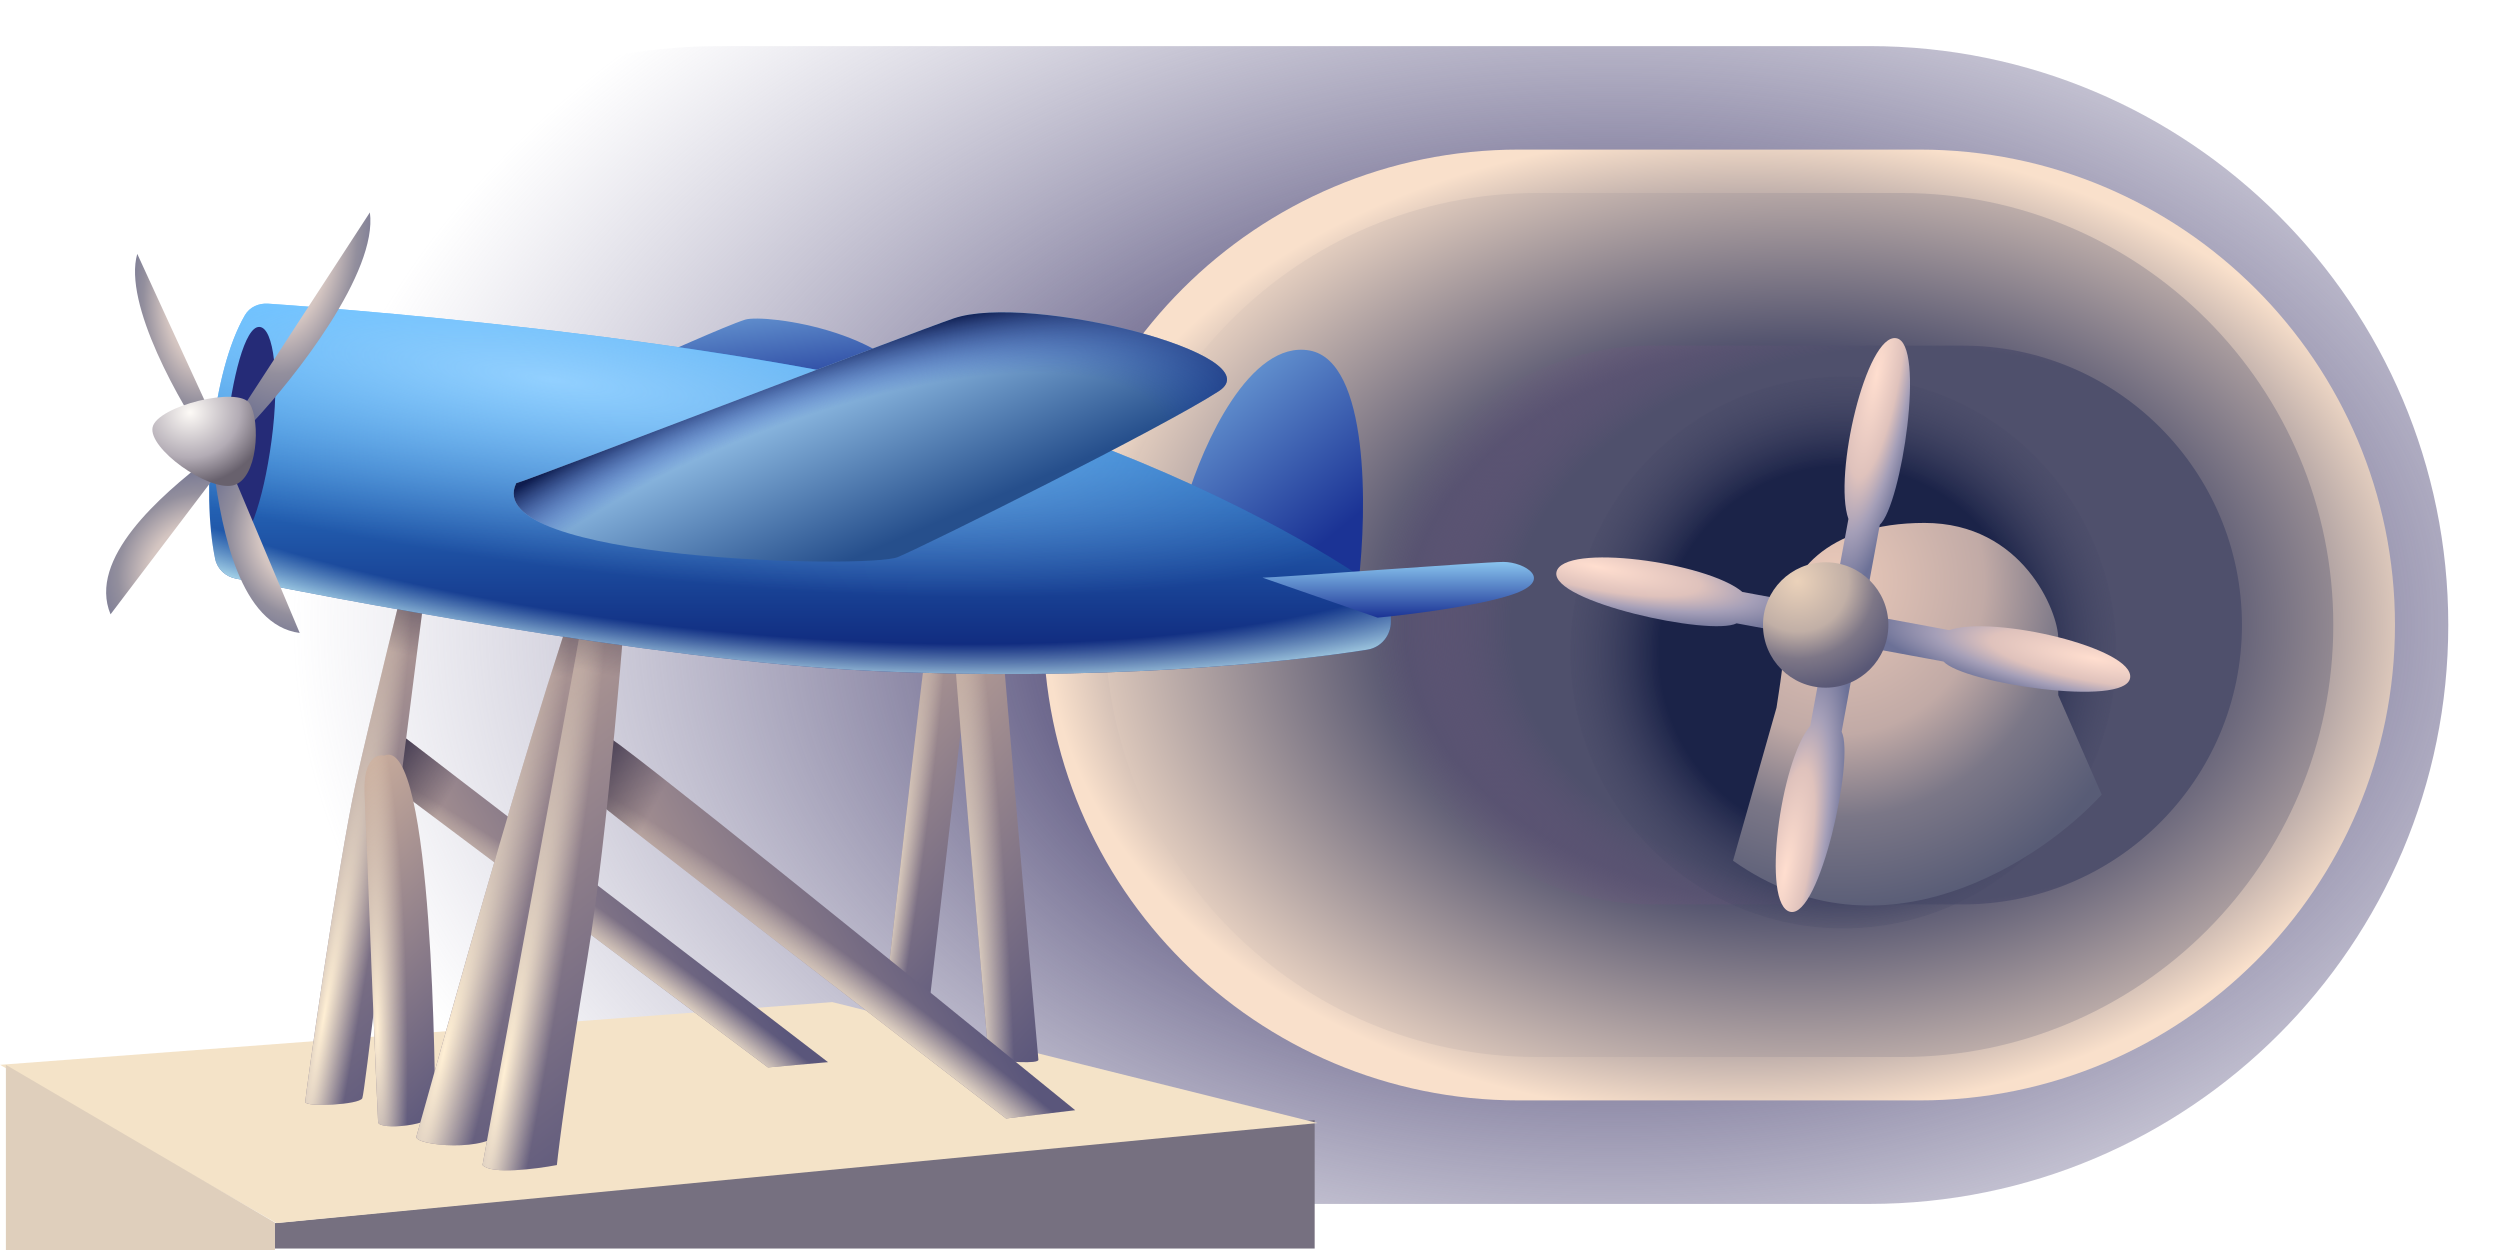
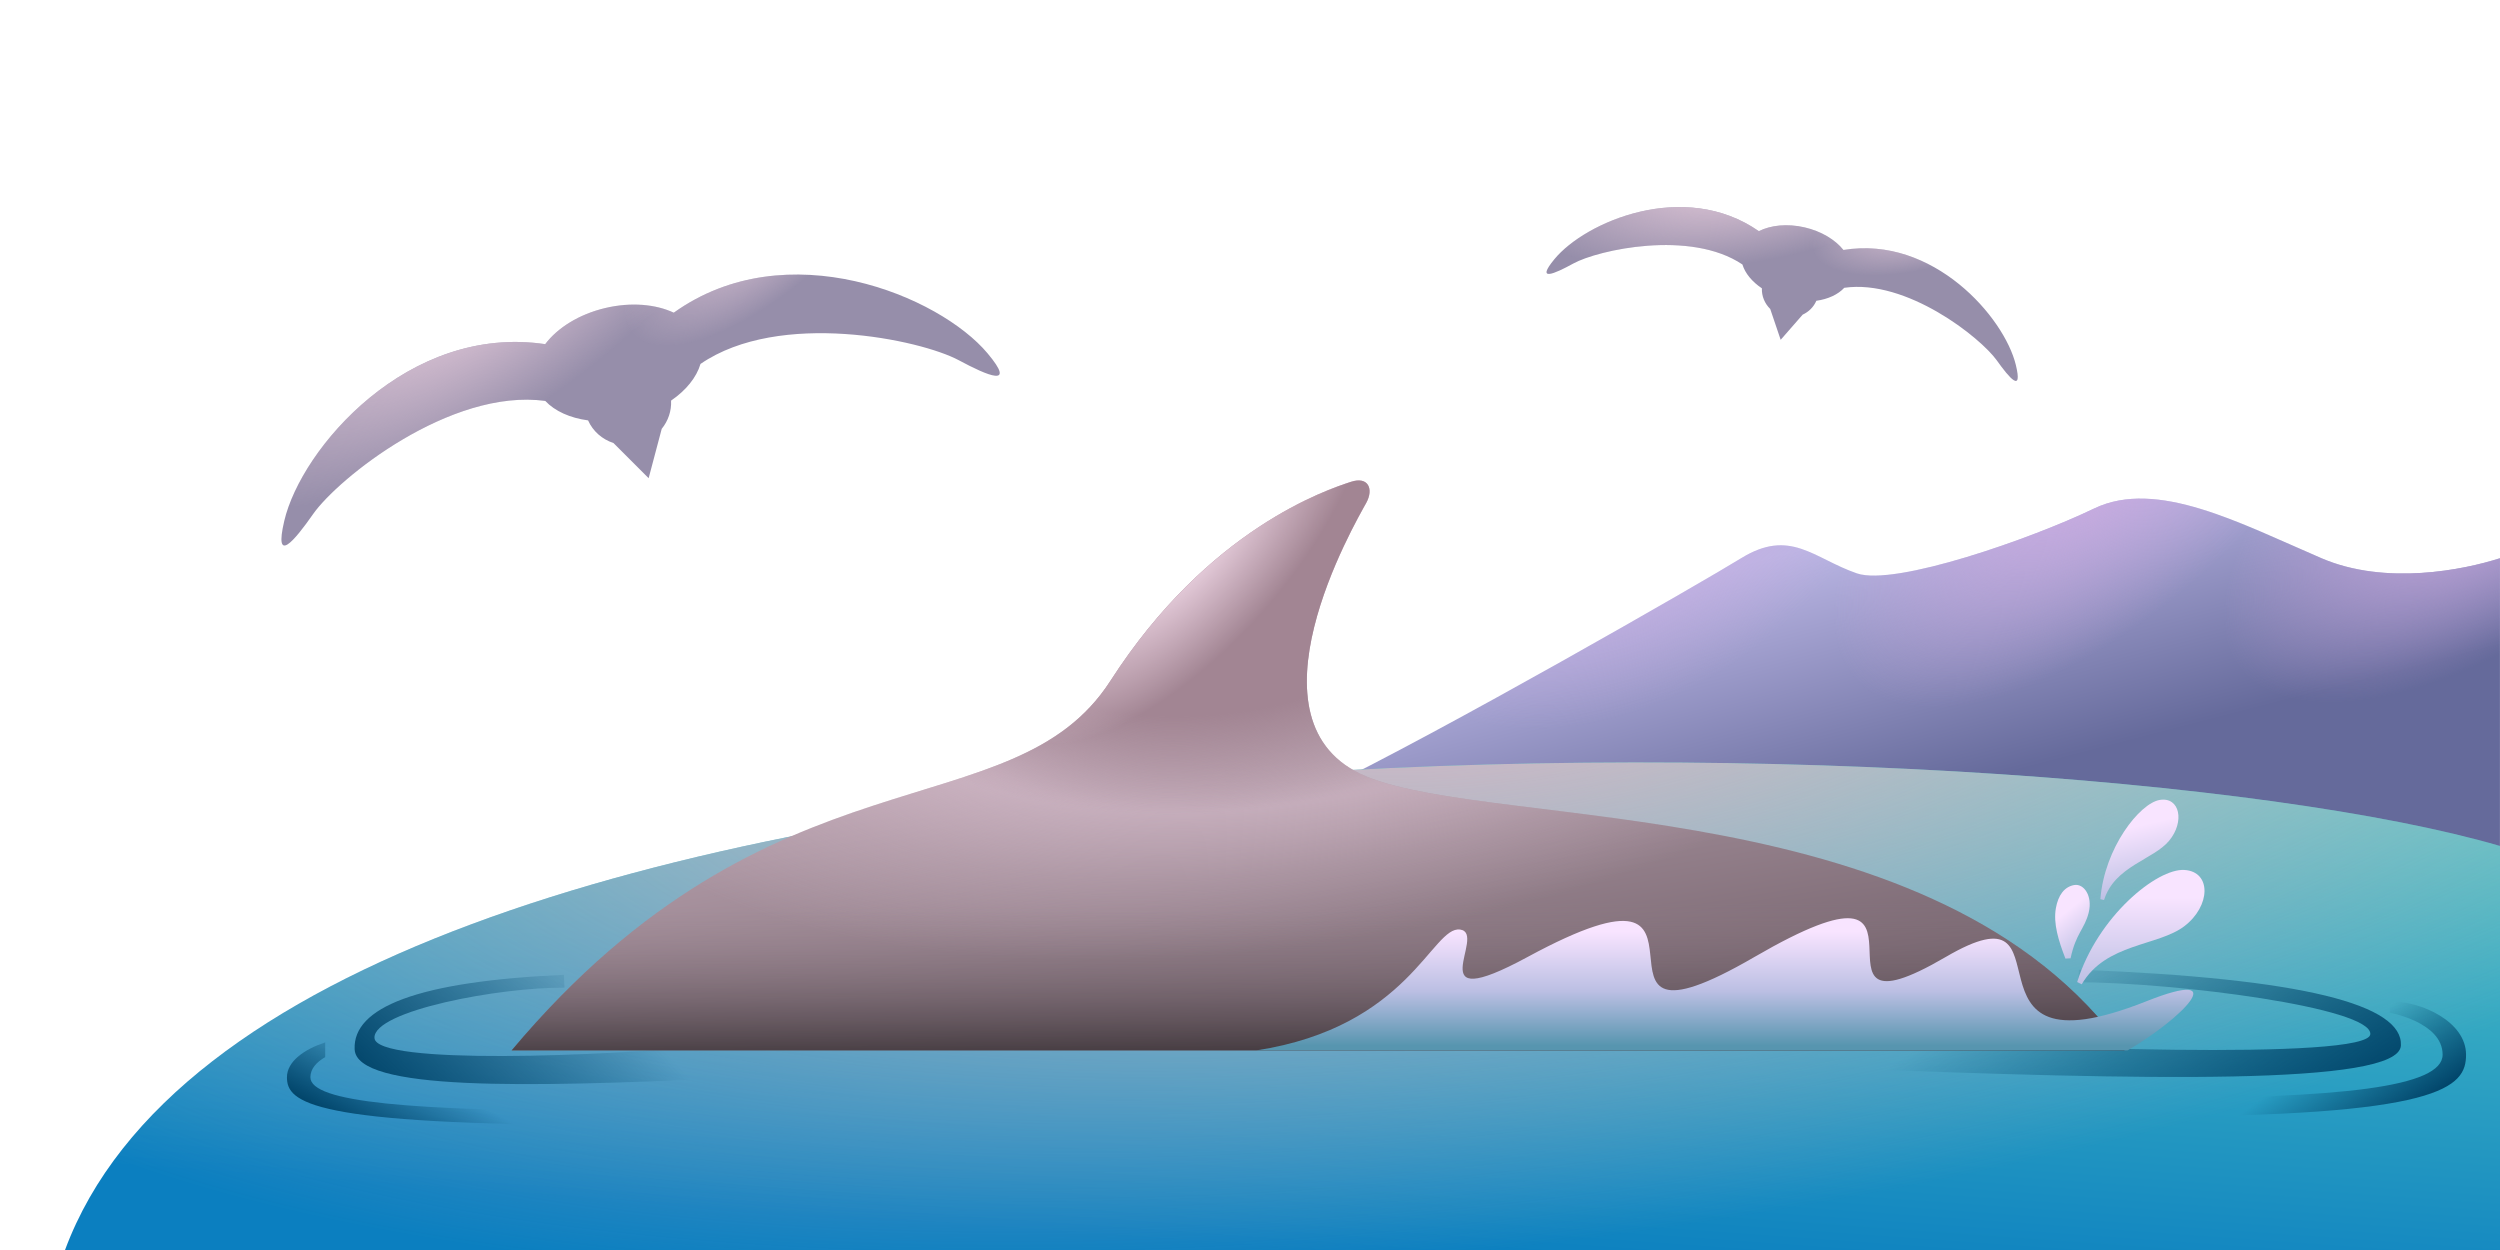
<svg xmlns="http://www.w3.org/2000/svg" viewBox="0 0 240 120" fill="none">
-   <path d="M13.562 60.001C13.562 29.308 38.444 4.426 69.137 4.426H179.46C210.153 4.426 235.035 29.308 235.035 60.001C235.035 90.695 210.153 115.577 179.46 115.577H69.137C38.444 115.577 13.562 90.695 13.562 60.001Z" fill="url(#paint0_radial_10820_39709)" />
-   <path d="M100.159 60C100.159 34.794 120.593 14.36 145.799 14.36H184.277C209.484 14.36 229.917 34.794 229.917 60C229.917 85.206 209.484 105.64 184.277 105.64H145.799C120.593 105.64 100.159 85.206 100.159 60Z" fill="url(#paint1_radial_10820_39709)" />
-   <path d="M106.084 60C106.084 37.095 124.652 18.527 147.557 18.527H182.523C205.428 18.527 223.996 37.095 223.996 60C223.996 82.905 205.428 101.473 182.523 101.473H147.557C124.652 101.473 106.084 82.905 106.084 60Z" fill="url(#paint2_radial_10820_39709)" />
-   <path d="M131.84 60.002C131.84 45.188 143.849 33.18 158.662 33.18H188.405C203.219 33.18 215.227 45.188 215.227 60.002C215.227 74.815 203.219 86.824 188.405 86.824H158.662C143.849 86.824 131.84 74.815 131.84 60.002Z" fill="url(#paint3_radial_10820_39709)" />
-   <path d="M203.159 62.639C203.159 77.269 191.427 89.129 176.956 89.129C162.484 89.129 150.753 77.269 150.753 62.639C150.753 48.01 162.484 36.15 176.956 36.15C191.427 36.15 203.159 48.01 203.159 62.639Z" fill="url(#paint4_radial_10820_39709)" />
-   <path d="M170.544 67.94L166.37 82.628C180.689 92.774 195.934 82.628 201.767 76.287L197.593 66.736V61.278C197.593 58.789 194.222 50.201 184.751 50.201C175.28 50.201 171.347 55.258 171.347 59.753C171.347 63.349 170.811 66.067 170.544 67.94Z" fill="url(#paint5_radial_10820_39709)" />
-   <path d="M177.448 49.821L176.166 56.767L179.18 57.323L180.461 50.377C182.543 48.476 184.898 32.913 182.036 32.466C179.174 32.02 175.97 45.63 177.448 49.821Z" fill="url(#paint6_radial_10820_39709)" />
-   <path d="M173.783 69.688L175.065 62.742L178.078 63.298L176.796 70.244C178.062 72.763 174.707 88.141 171.875 87.537C169.042 86.933 170.906 73.075 173.783 69.688Z" fill="url(#paint7_radial_10820_39709)" />
-   <path d="M187.137 60.495L180.19 59.213L179.634 62.227L186.58 63.508C188.482 65.59 204.045 67.945 204.491 65.083C204.938 62.221 191.327 59.017 187.137 60.495Z" fill="url(#paint8_radial_10820_39709)" />
-   <path d="M167.27 56.828L174.216 58.109L173.66 61.123L166.714 59.841C164.195 61.107 148.816 57.752 149.42 54.919C150.025 52.087 163.883 53.951 167.27 56.828Z" fill="url(#paint9_radial_10820_39709)" />
-   <path d="M181.283 59.997C181.283 63.321 178.588 66.016 175.264 66.016C171.94 66.016 169.246 63.321 169.246 59.997C169.246 56.673 171.94 53.978 175.264 53.978C178.588 53.978 181.283 56.673 181.283 59.997Z" fill="url(#paint10_radial_10820_39709)" />
-   <path d="M26.399 117.42V119.857H126.208V107.528L26.399 117.42Z" fill="#767080" />
-   <path d="M126.49 107.814L26.54 117.42L0 102.223L79.903 96.202L126.49 107.814Z" fill="#F4E3C8" />
-   <path d="M0.565 120.001H26.4V117.371L0.565 102.224V120.001Z" fill="#DFCFBC" />
-   <path d="M89.013 61.377C89.302 59.853 90.311 51.35 92.691 51.511V66.19L89.013 98.116L84.975 95.87C86.225 84.88 88.782 62.596 89.013 61.377Z" fill="url(#paint11_linear_10820_39709)" />
-   <path d="M89.013 61.377C89.302 59.853 90.311 51.35 92.691 51.511V66.19L89.013 98.116L84.975 95.87C86.225 84.88 88.782 62.596 89.013 61.377Z" fill="url(#paint12_radial_10820_39709)" />
-   <path d="M89.013 61.377C89.302 59.853 90.311 51.35 92.691 51.511V66.19L89.013 98.116L84.975 95.87C86.225 84.88 88.782 62.596 89.013 61.377Z" fill="url(#paint13_linear_10820_39709)" />
-   <path d="M91.826 65.307C91.681 63.061 90.528 52.954 92.907 51.27C94.855 51.27 95.576 53.195 95.648 54.799C95.72 56.403 99.614 101.164 99.686 101.725C99.744 102.174 96.537 101.912 94.927 101.725C93.941 90.335 91.941 67.104 91.826 65.307Z" fill="url(#paint14_linear_10820_39709)" />
-   <path d="M91.826 65.307C91.681 63.061 90.528 52.954 92.907 51.27C94.855 51.27 95.576 53.195 95.648 54.799C95.72 56.403 99.614 101.164 99.686 101.725C99.744 102.174 96.537 101.912 94.927 101.725C93.941 90.335 91.941 67.104 91.826 65.307Z" fill="url(#paint15_radial_10820_39709)" />
-   <path d="M91.826 65.307C91.681 63.061 90.528 52.954 92.907 51.27C94.855 51.27 95.576 53.195 95.648 54.799C95.72 56.403 99.614 101.164 99.686 101.725C99.744 102.174 96.537 101.912 94.927 101.725C93.941 90.335 91.941 67.104 91.826 65.307Z" fill="url(#paint16_linear_10820_39709)" />
-   <path d="M73.723 102.472L37.737 75.501C35.718 73.54 36.368 69.516 38.315 70.381L79.492 101.968L73.723 102.472Z" fill="url(#paint17_linear_10820_39709)" />
-   <path d="M73.723 102.472L37.737 75.501C35.718 73.54 36.368 69.516 38.315 70.381L79.492 101.968L73.723 102.472Z" fill="url(#paint18_radial_10820_39709)" />
-   <path d="M73.723 102.472L37.737 75.501C35.718 73.54 36.368 69.516 38.315 70.381L79.492 101.968L73.723 102.472Z" fill="url(#paint19_linear_10820_39709)" />
-   <path d="M57.931 77.446C57.124 76.696 55.96 73.576 55.48 72.109C55.888 71.484 56.951 70.278 57.931 70.451C58.912 70.624 88.532 94.609 103.22 106.581L96.585 107.374C84.037 97.71 58.739 78.196 57.931 77.446Z" fill="url(#paint20_linear_10820_39709)" />
-   <path d="M57.931 77.446C57.124 76.696 55.96 73.576 55.48 72.109C55.888 71.484 56.951 70.278 57.931 70.451C58.912 70.624 88.532 94.609 103.22 106.581L96.585 107.374C84.037 97.71 58.739 78.196 57.931 77.446Z" fill="url(#paint21_radial_10820_39709)" />
-   <path d="M57.931 77.446C57.124 76.696 55.96 73.576 55.48 72.109C55.888 71.484 56.951 70.278 57.931 70.451C58.912 70.624 88.532 94.609 103.22 106.581L96.585 107.374C84.037 97.71 58.739 78.196 57.931 77.446Z" fill="url(#paint22_linear_10820_39709)" />
-   <path d="M34.133 75.284C35.46 69.226 38.821 55.693 40.335 49.683L41.633 50.044L38.316 76.222C37.234 85.741 35.013 104.909 34.782 105.428C34.494 106.077 29.301 106.294 29.301 105.789C29.301 105.284 32.474 82.856 34.133 75.284Z" fill="url(#paint23_linear_10820_39709)" />
-   <path d="M34.133 75.284C35.46 69.226 38.821 55.693 40.335 49.683L41.633 50.044L38.316 76.222C37.234 85.741 35.013 104.909 34.782 105.428C34.494 106.077 29.301 106.294 29.301 105.789C29.301 105.284 32.474 82.856 34.133 75.284Z" fill="url(#paint24_radial_10820_39709)" />
-   <path d="M34.133 75.284C35.46 69.226 38.821 55.693 40.335 49.683L41.633 50.044L38.316 76.222C37.234 85.741 35.013 104.909 34.782 105.428C34.494 106.077 29.301 106.294 29.301 105.789C29.301 105.284 32.474 82.856 34.133 75.284Z" fill="url(#paint25_linear_10820_39709)" />
-   <path d="M34.999 76.077C34.883 72.846 36.201 72.375 36.874 72.543C41.634 70.38 41.777 105.355 41.777 106.726C41.777 108.096 36.369 108.528 36.297 107.735C36.224 106.942 35.143 80.115 34.999 76.077Z" fill="url(#paint26_linear_10820_39709)" />
-   <path d="M34.999 76.077C34.883 72.846 36.201 72.375 36.874 72.543C41.634 70.38 41.777 105.355 41.777 106.726C41.777 108.096 36.369 108.528 36.297 107.735C36.224 106.942 35.143 80.115 34.999 76.077Z" fill="url(#paint27_radial_10820_39709)" />
-   <path d="M39.974 109.106C40.262 108.241 55.046 54.226 57.93 51.27C55.022 69.635 48.988 106.798 48.123 108.529C47.041 110.693 39.685 109.971 39.974 109.106Z" fill="url(#paint28_linear_10820_39709)" />
-   <path d="M39.974 109.106C40.262 108.241 55.046 54.226 57.93 51.27C55.022 69.635 48.988 106.798 48.123 108.529C47.041 110.693 39.685 109.971 39.974 109.106Z" fill="url(#paint29_radial_10820_39709)" />
-   <path d="M39.974 109.106C40.262 108.241 55.046 54.226 57.93 51.27C55.022 69.635 48.988 106.798 48.123 108.529C47.041 110.693 39.685 109.971 39.974 109.106Z" fill="url(#paint30_linear_10820_39709)" />
-   <path d="M57.643 50.116L46.321 111.846C47.186 112.77 51.441 112.231 53.46 111.846C53.653 109.971 54.513 103.337 56.417 91.798C58.321 80.26 59.999 59.491 60.6 50.548L57.643 50.116Z" fill="url(#paint31_linear_10820_39709)" />
-   <path d="M57.643 50.116L46.321 111.846C47.186 112.77 51.441 112.231 53.46 111.846C53.653 109.971 54.513 103.337 56.417 91.798C58.321 80.26 59.999 59.491 60.6 50.548L57.643 50.116Z" fill="url(#paint32_radial_10820_39709)" />
-   <path d="M57.643 50.116L46.321 111.846C47.186 112.77 51.441 112.231 53.46 111.846C53.653 109.971 54.513 103.337 56.417 91.798C58.321 80.26 59.999 59.491 60.6 50.548L57.643 50.116Z" fill="url(#paint33_linear_10820_39709)" />
-   <path d="M125.714 33.647C119.978 32.62 115.476 42.708 113.942 47.88L130.423 55.906C131.243 48.914 131.45 34.674 125.714 33.647Z" fill="url(#paint34_linear_10820_39709)" />
-   <path d="M71.538 30.685C69.677 31.267 63.048 34.29 62.351 34.523L88.867 39.059C87.006 31.848 73.399 30.104 71.538 30.685Z" fill="url(#paint35_linear_10820_39709)" />
-   <path d="M101.079 41.153C78.163 33.101 34.218 29.739 25.753 29.153C24.846 29.09 23.969 29.47 23.513 30.257C20.361 35.692 19.288 47.149 20.657 53.661C20.863 54.641 21.658 55.349 22.64 55.548C30.116 57.062 62.544 63.43 83.75 64.413C105.508 65.421 123.214 63.66 131.27 62.367C132.586 62.156 133.526 61.008 133.526 59.676V58.776C133.526 57.928 133.148 57.126 132.463 56.627C127.93 53.326 116.87 46.701 101.079 41.153Z" fill="url(#paint36_linear_10820_39709)" />
-   <path d="M101.079 41.153C78.163 33.101 34.218 29.739 25.753 29.153C24.846 29.09 23.969 29.47 23.513 30.257C20.361 35.692 19.288 47.149 20.657 53.661C20.863 54.641 21.658 55.349 22.64 55.548C30.116 57.062 62.544 63.43 83.75 64.413C105.508 65.421 123.214 63.66 131.27 62.367C132.586 62.156 133.526 61.008 133.526 59.676V58.776C133.526 57.928 133.148 57.126 132.463 56.627C127.93 53.326 116.87 46.701 101.079 41.153Z" fill="url(#paint37_radial_10820_39709)" />
-   <path d="M101.079 41.153C78.163 33.101 34.218 29.739 25.753 29.153C24.846 29.09 23.969 29.47 23.513 30.257C20.361 35.692 19.288 47.149 20.657 53.661C20.863 54.641 21.658 55.349 22.64 55.548C30.116 57.062 62.544 63.43 83.75 64.413C105.508 65.421 123.214 63.66 131.27 62.367C132.586 62.156 133.526 61.008 133.526 59.676V58.776C133.526 57.928 133.148 57.126 132.463 56.627C127.93 53.326 116.87 46.701 101.079 41.153Z" fill="url(#paint38_radial_10820_39709)" />
-   <path d="M22.458 52.202C20.016 51.504 22.108 31.268 24.901 31.384C26.294 31.442 26.879 36.269 26.065 42.316C25.25 48.364 23.682 52.552 22.458 52.202Z" fill="#252B77" />
-   <path d="M91.542 30.569C87.471 31.964 50.605 46.153 49.558 46.386C45.953 53.829 83.401 54.643 86.192 53.48C88.983 52.317 111.662 41.036 117.012 37.547C122.361 34.058 98.778 28.088 91.542 30.569Z" fill="url(#paint39_linear_10820_39709)" />
-   <path d="M91.542 30.569C87.471 31.964 50.605 46.153 49.558 46.386C45.953 53.829 83.401 54.643 86.192 53.48C88.983 52.317 111.662 41.036 117.012 37.547C122.361 34.058 98.778 28.088 91.542 30.569Z" fill="url(#paint40_radial_10820_39709)" />
-   <path d="M144.34 53.944C142.363 53.944 122.476 55.456 121.197 55.456L132.245 59.294C135.153 59.023 141.805 58.201 145.155 57.084C149.341 55.689 146.318 53.944 144.34 53.944Z" fill="url(#paint41_linear_10820_39709)" />
-   <path d="M35.509 20.391L23.024 39.56L24.282 40.538C28.341 36.209 36.27 26.119 35.509 20.391Z" fill="url(#paint42_radial_10820_39709)" />
-   <path d="M13.177 24.371L21.416 42.306L20.22 42.983C17.301 38.776 11.805 29.163 13.177 24.371Z" fill="url(#paint43_radial_10820_39709)" />
-   <path d="M28.774 60.765L21.799 44.194L20.528 45.156C21.302 50.952 23.045 60.017 28.774 60.765Z" fill="url(#paint44_radial_10820_39709)" />
-   <path d="M10.612 58.976L21.475 44.65L20.008 44.03C15.375 47.599 8.395 53.641 10.612 58.976Z" fill="url(#paint45_radial_10820_39709)" />
-   <path d="M14.651 41.01C15.095 38.975 22.917 37.041 23.973 38.743C25.028 40.445 24.768 46.038 22.362 46.599C19.956 47.161 14.206 43.045 14.651 41.01Z" fill="url(#paint46_radial_10820_39709)" />
+   <path d="M167.151 53.589C163.386 55.912 138.506 70.21 126.537 75.99V88.149H239.995V53.589C236.544 54.696 229.04 56.245 222.866 53.589C215.149 50.27 207.055 45.915 201.032 48.819C195.009 51.723 181.891 56.305 178.256 55.041C174.081 53.589 171.857 50.685 167.151 53.589Z" fill="url(#paint0_linear_8_6319)" />
+   <path d="M167.151 53.589C163.386 55.912 138.506 70.21 126.537 75.99V88.149H239.995V53.589C236.544 54.696 229.04 56.245 222.866 53.589C215.149 50.27 207.055 45.915 201.032 48.819C195.009 51.723 181.891 56.305 178.256 55.041C174.081 53.589 171.857 50.685 167.151 53.589Z" fill="url(#paint1_radial_8_6319)" />
+   <path d="M167.151 53.589C163.386 55.912 138.506 70.21 126.537 75.99V88.149H239.995V53.589C236.544 54.696 229.04 56.245 222.866 53.589C215.149 50.27 207.055 45.915 201.032 48.819C195.009 51.723 181.891 56.305 178.256 55.041C174.081 53.589 171.857 50.685 167.151 53.589Z" fill="url(#paint2_radial_8_6319)" />
+   <path d="M167.151 53.589C163.386 55.912 138.506 70.21 126.537 75.99V88.149H239.995V53.589C236.544 54.696 229.04 56.245 222.866 53.589C215.149 50.27 207.055 45.915 201.032 48.819C195.009 51.723 181.891 56.305 178.256 55.041C174.081 53.589 171.857 50.685 167.151 53.589Z" fill="url(#paint3_radial_8_6319)" />
+   <path d="M240 81.211C196.099 68.406 26.846 64.476 6.242 120H240V81.211Z" fill="url(#paint4_linear_8_6319)" />
+   <path d="M240 81.211C196.099 68.406 26.846 64.476 6.242 120H240V81.211Z" fill="url(#paint5_radial_8_6319)" />
+   <path d="M106.604 65.361C97.183 79.981 74.219 70.94 49.113 100.838H203.964C186.088 75.811 143.697 79.727 131.164 74.538C118.86 69.445 130.122 50.159 131.164 48.264C131.88 46.962 131.376 45.701 129.686 46.257L129.682 46.258C127.447 46.993 116.02 50.75 106.604 65.361Z" fill="url(#paint6_linear_8_6319)" />
+   <path d="M106.604 65.361C97.183 79.981 74.219 70.94 49.113 100.838H203.964C186.088 75.811 143.697 79.727 131.164 74.538C118.86 69.445 130.122 50.159 131.164 48.264C131.88 46.962 131.376 45.701 129.686 46.257L129.682 46.258C127.447 46.993 116.02 50.75 106.604 65.361Z" fill="url(#paint7_radial_8_6319)" />
+   <path d="M106.604 65.361C97.183 79.981 74.219 70.94 49.113 100.838H203.964C186.088 75.811 143.697 79.727 131.164 74.538C118.86 69.445 130.122 50.159 131.164 48.264C131.88 46.962 131.376 45.701 129.686 46.257L129.682 46.258C127.447 46.993 116.02 50.75 106.604 65.361Z" fill="url(#paint8_radial_8_6319)" />
+   <path d="M106.604 65.361C97.183 79.981 74.219 70.94 49.113 100.838H203.964C186.088 75.811 143.697 79.727 131.164 74.538C118.86 69.445 130.122 50.159 131.164 48.264C131.88 46.962 131.376 45.701 129.686 46.257L129.682 46.258C127.447 46.993 116.02 50.75 106.604 65.361Z" fill="url(#paint9_radial_8_6319)" />
+   <path d="M106.604 65.361C97.183 79.981 74.219 70.94 49.113 100.838H203.964C186.088 75.811 143.697 79.727 131.164 74.538C118.86 69.445 130.122 50.159 131.164 48.264C131.88 46.962 131.376 45.701 129.686 46.257L129.682 46.258C127.447 46.993 116.02 50.75 106.604 65.361Z" fill="url(#paint10_linear_8_6319)" />
+   <path d="M34.046 100.737C33.867 96.727 40.001 94.213 54.137 93.582L54.192 94.82C48.011 94.756 35.832 97.025 35.949 99.644C36.066 102.263 57.854 101.415 68.757 100.34L68.9 103.547C50.597 104.364 34.225 104.746 34.046 100.737Z" fill="url(#paint11_linear_8_6319)" />
+   <path d="M230.487 100.372C230.69 96.466 221.245 93.921 199.573 93.09L199.511 94.294C208.981 94.328 227.684 96.726 227.552 99.277C227.419 101.829 194.017 100.667 177.29 99.451L177.128 102.576C205.191 103.653 230.285 104.277 230.487 100.372Z" fill="url(#paint12_linear_8_6319)" />
+   <path d="M234.491 101.245C234.491 104.363 224.867 105.439 205.246 105.439V107.193C234.49 107.193 236.74 104.387 236.74 101.245C236.74 98.103 232.509 96.118 229.413 96.118V97.221C229.413 97.221 234.491 98.127 234.491 101.245Z" fill="url(#paint13_linear_8_6319)" />
+   <path d="M29.797 103.417C29.797 105.82 39.42 106.649 59.041 106.649V108.001C29.797 108.001 27.547 105.838 27.547 103.417C27.547 101.897 29.213 100.729 31.22 100.069V101.481C30.415 101.948 29.797 102.578 29.797 103.417Z" fill="url(#paint14_linear_8_6319)" />
+   <path d="M168.427 91.87C149.028 103.129 168.427 80.078 146.648 91.87C135.951 97.661 142.872 89.61 140.174 89.237C137.475 88.864 135.303 98.589 120.6 100.838H204.249C209.371 97.847 214.55 92.748 206.007 96.14C186.79 103.769 199.632 84.367 186.79 91.87C171.439 100.838 188.711 80.098 168.427 91.87Z" fill="url(#paint15_linear_8_6319)" />
+   <path d="M207.341 76.793C205.412 77.108 202.025 81.4 201.636 86.317L201.989 86.402C203.016 83.135 206.713 82.543 208.233 80.715C209.754 78.888 209.271 76.477 207.341 76.793Z" fill="url(#paint16_linear_8_6319)" />
+   <path d="M209.7 83.516C207.083 83.355 201.378 87.962 199.408 94.276L199.845 94.493C202.158 90.525 207.17 90.849 209.702 88.911C212.234 86.973 212.318 83.677 209.7 83.516Z" fill="url(#paint17_linear_8_6319)" />
+   <path d="M198.282 92.025L198.775 91.997C199.285 89.591 200.118 89.198 200.514 87.615C200.91 86.032 200.065 84.797 199.119 84.964C198.173 85.131 197.583 85.955 197.365 87.178C197.102 88.65 197.614 90.301 198.282 92.025Z" fill="url(#paint18_linear_8_6319)" />
+   <path d="M67.248 34.938C66.865 36.234 65.856 37.479 64.423 38.458C64.475 39.451 64.14 40.411 63.525 41.169L62.269 45.907L58.893 42.531C57.818 42.18 56.918 41.404 56.456 40.358C54.735 40.13 53.272 39.474 52.346 38.49C43.214 37.255 32.44 45.946 30.059 49.35C28.238 51.953 26.291 54.276 27.288 50.011C28.914 43.054 39.173 31.09 52.341 33.038C53.513 31.483 55.575 30.174 58.095 29.573C60.561 28.985 62.942 29.201 64.681 30.017C75.563 22.25 90.204 28.429 94.804 33.918C97.618 37.275 94.833 36.079 92.034 34.578C88.374 32.615 74.841 29.719 67.248 34.938Z" fill="#968EAA" />
+   <path d="M67.248 34.938C66.865 36.234 65.856 37.479 64.423 38.458C64.475 39.451 64.14 40.411 63.525 41.169L62.269 45.907L58.893 42.531C57.818 42.18 56.918 41.404 56.456 40.358C54.735 40.13 53.272 39.474 52.346 38.49C43.214 37.255 32.44 45.946 30.059 49.35C28.238 51.953 26.291 54.276 27.288 50.011C28.914 43.054 39.173 31.09 52.341 33.038C53.513 31.483 55.575 30.174 58.095 29.573C60.561 28.985 62.942 29.201 64.681 30.017C75.563 22.25 90.204 28.429 94.804 33.918C97.618 37.275 94.833 36.079 92.034 34.578C88.374 32.615 74.841 29.719 67.248 34.938Z" fill="url(#paint19_radial_8_6319)" />
+   <path d="M67.248 34.938C66.865 36.234 65.856 37.479 64.423 38.458C64.475 39.451 64.14 40.411 63.525 41.169L62.269 45.907L58.893 42.531C57.818 42.18 56.918 41.404 56.456 40.358C54.735 40.13 53.272 39.474 52.346 38.49C43.214 37.255 32.44 45.946 30.059 49.35C28.238 51.953 26.291 54.276 27.288 50.011C28.914 43.054 39.173 31.09 52.341 33.038C53.513 31.483 55.575 30.174 58.095 29.573C60.561 28.985 62.942 29.201 64.681 30.017C75.563 22.25 90.204 28.429 94.804 33.918C97.618 37.275 94.833 36.079 92.034 34.578C88.374 32.615 74.841 29.719 67.248 34.938Z" fill="url(#paint20_radial_8_6319)" />
+   <path d="M177.049 27.629C176.448 28.278 175.495 28.716 174.369 28.875C174.112 29.473 173.637 29.939 173.056 30.206L170.944 32.622L169.942 29.661C169.413 29.143 169.11 28.427 169.142 27.679C168.198 27.046 167.53 26.236 167.272 25.39C162.27 22.016 153.425 23.991 151.04 25.298C149.216 26.297 147.4 27.096 149.223 24.881C152.195 21.27 161.687 17.225 168.851 22.189C169.99 21.616 171.58 21.446 173.233 21.825C174.851 22.195 176.186 23.012 176.97 23.996C185.61 22.595 192.41 30.469 193.518 35.025C194.196 37.812 192.908 36.302 191.701 34.609C190.122 32.395 183.02 26.769 177.049 27.629Z" fill="#968EAA" />
+   <path d="M177.049 27.629C176.448 28.278 175.495 28.716 174.369 28.875C174.112 29.473 173.637 29.939 173.056 30.206L170.944 32.622L169.942 29.661C169.413 29.143 169.11 28.427 169.142 27.679C168.198 27.046 167.53 26.236 167.272 25.39C162.27 22.016 153.425 23.991 151.04 25.298C149.216 26.297 147.4 27.096 149.223 24.881C152.195 21.27 161.687 17.225 168.851 22.189C169.99 21.616 171.58 21.446 173.233 21.825C174.851 22.195 176.186 23.012 176.97 23.996C185.61 22.595 192.41 30.469 193.518 35.025C194.196 37.812 192.908 36.302 191.701 34.609C190.122 32.395 183.02 26.769 177.049 27.629Z" fill="url(#paint21_radial_8_6319)" />
+   <path d="M177.049 27.629C176.448 28.278 175.495 28.716 174.369 28.875C174.112 29.473 173.637 29.939 173.056 30.206L170.944 32.622L169.942 29.661C169.413 29.143 169.11 28.427 169.142 27.679C168.198 27.046 167.53 26.236 167.272 25.39C162.27 22.016 153.425 23.991 151.04 25.298C149.216 26.297 147.4 27.096 149.223 24.881C152.195 21.27 161.687 17.225 168.851 22.189C169.99 21.616 171.58 21.446 173.233 21.825C174.851 22.195 176.186 23.012 176.97 23.996C185.61 22.595 192.41 30.469 193.518 35.025C194.196 37.812 192.908 36.302 191.701 34.609C190.122 32.395 183.02 26.769 177.049 27.629Z" fill="url(#paint22_radial_8_6319)" />
  <defs>
-     <radialGradient id="paint0_radial_10820_39709" cx="0" cy="0" r="1" gradientUnits="userSpaceOnUse" gradientTransform="translate(154.904 60.0014) rotate(-180) scale(149.712 98.478)">
-       <stop offset="0.307" stop-color="#534D78" />
-       <stop offset="0.847" stop-color="#928EAE" stop-opacity="0" />
+     <linearGradient id="paint0_linear_8_6319" x1="177.749" y1="51.441" x2="184.238" y2="76.429" gradientUnits="userSpaceOnUse">
+       <stop stop-color="#BBB6E4" />
+       <stop offset="1" stop-color="#656A9B" />
+     </linearGradient>
+     <radialGradient id="paint1_radial_8_6319" cx="0" cy="0" r="1" gradientUnits="userSpaceOnUse" gradientTransform="translate(202.257 42.8372) rotate(136.882) scale(32.9526 15.2834)">
+       <stop stop-color="#CCAAE0" />
+       <stop offset="1" stop-color="#CCAAE0" stop-opacity="0" />
    </radialGradient>
-     <radialGradient id="paint1_radial_10820_39709" cx="0" cy="0" r="1" gradientUnits="userSpaceOnUse" gradientTransform="translate(167.502 59.9998) scale(72.2291 51.0711)">
-       <stop offset="0.576" stop-color="#4F506C" />
-       <stop offset="0.926" stop-color="#F9E0CB" />
+     <radialGradient id="paint2_radial_8_6319" cx="0" cy="0" r="1" gradientUnits="userSpaceOnUse" gradientTransform="translate(239.994 45.4872) rotate(143.568) scale(31.1774 14.7786)">
+       <stop stop-color="#CCAAE0" />
+       <stop offset="1" stop-color="#CCAAE0" stop-opacity="0" />
    </radialGradient>
-     <radialGradient id="paint2_radial_10820_39709" cx="0" cy="0" r="1" gradientUnits="userSpaceOnUse" gradientTransform="translate(172.485 60.0002) scale(73.0038 51.6189)">
-       <stop offset="0.514" stop-color="#4F506C" />
-       <stop offset="1" stop-color="#F9E0CB" />
+     <radialGradient id="paint3_radial_8_6319" cx="0" cy="0" r="1" gradientUnits="userSpaceOnUse" gradientTransform="translate(156.13 43.2044) rotate(138.568) scale(31.4294 22.5979)">
+       <stop stop-color="#CCAAE0" />
+       <stop offset="1" stop-color="#CCAAE0" stop-opacity="0" />
    </radialGradient>
-     <radialGradient id="paint3_radial_10820_39709" cx="0" cy="0" r="1" gradientUnits="userSpaceOnUse" gradientTransform="translate(183.669 60.0017) rotate(90) scale(35.9254 51.9042)">
-       <stop offset="0.743" stop-color="#4F506C" />
-       <stop offset="1" stop-color="#7A5D84" stop-opacity="0" />
+     <linearGradient id="paint4_linear_8_6319" x1="130.743" y1="31.909" x2="124.461" y2="120.095" gradientUnits="userSpaceOnUse">
+       <stop stop-color="#84F9C7" />
+       <stop offset="1" stop-color="#0B7FC0" />
+     </linearGradient>
+     <radialGradient id="paint5_radial_8_6319" cx="0" cy="0" r="1" gradientUnits="userSpaceOnUse" gradientTransform="translate(143.321 63.8647) rotate(172.726) scale(165.858 55.7226)">
+       <stop stop-color="#DEB7C6" />
+       <stop offset="1" stop-color="#DEB7C6" stop-opacity="0" />
    </radialGradient>
-     <radialGradient id="paint4_radial_10820_39709" cx="0" cy="0" r="1" gradientUnits="userSpaceOnUse" gradientTransform="translate(176.956 62.6393) rotate(90) scale(28.8097 28.4981)">
-       <stop offset="0.62" stop-color="#1B2348" />
-       <stop offset="1" stop-color="#4F506C" stop-opacity="0" />
+     <linearGradient id="paint6_linear_8_6319" x1="133.025" y1="26.546" x2="146.557" y2="109.564" gradientUnits="userSpaceOnUse">
+       <stop stop-color="#FFE2F2" />
+       <stop offset="1" stop-color="#64545D" />
+     </linearGradient>
+     <radialGradient id="paint7_radial_8_6319" cx="0" cy="0" r="1" gradientUnits="userSpaceOnUse" gradientTransform="translate(124.615 63.2217) rotate(81.5453) scale(29.8436 74.5886)">
+       <stop stop-color="#E3C9D9" stop-opacity="0" />
+       <stop offset="0.462" stop-color="#E3C9D9" stop-opacity="0.5" />
+       <stop offset="0.674" stop-color="#E3C9D9" stop-opacity="0.236" />
+       <stop offset="0.92" stop-color="#E3C9D9" stop-opacity="0" />
    </radialGradient>
-     <radialGradient id="paint5_radial_10820_39709" cx="0" cy="0" r="1" gradientUnits="userSpaceOnUse" gradientTransform="translate(176.082 55.6592) rotate(75.6743) scale(32.2767 31.1042)">
-       <stop stop-color="#EBCABA" />
-       <stop offset="0.462" stop-color="#C1AAA6" />
-       <stop offset="0.708" stop-color="#7B7787" />
-       <stop offset="1" stop-color="#585C76" />
+     <radialGradient id="paint8_radial_8_6319" cx="0" cy="0" r="1" gradientUnits="userSpaceOnUse" gradientTransform="translate(113.897 47.6478) rotate(87.2737) scale(30.5154 44.6328)">
+       <stop offset="0.691" stop-color="#A28593" />
+       <stop offset="1" stop-color="#A18593" stop-opacity="0" />
    </radialGradient>
-     <radialGradient id="paint6_radial_10820_39709" cx="0" cy="0" r="1" gradientTransform="matrix(-2.67019 21.1195 -5.42688 4.31729 180.177 35.8949)" gradientUnits="userSpaceOnUse">
-       <stop stop-color="#FFDECF" />
-       <stop offset="0.462" stop-color="#DFC2BC" />
-       <stop offset="0.708" stop-color="#A59FB8" />
-       <stop offset="1" stop-color="#6C7197" />
+     <radialGradient id="paint9_radial_8_6319" cx="0" cy="0" r="1" gradientUnits="userSpaceOnUse" gradientTransform="translate(113.455 52.2611) rotate(131.941) scale(24.1941 10.1523)">
+       <stop stop-color="#FFE7F6" />
+       <stop offset="1" stop-color="#FFE7F6" stop-opacity="0" />
    </radialGradient>
-     <radialGradient id="paint7_radial_10820_39709" cx="0" cy="0" r="1" gradientTransform="matrix(5.04339 -20.6815 -3.52858 -5.96985 171.362 83.6708)" gradientUnits="userSpaceOnUse">
-       <stop stop-color="#FFDECF" />
-       <stop offset="0.462" stop-color="#DFC2BC" />
-       <stop offset="0.708" stop-color="#A59FB8" />
-       <stop offset="1" stop-color="#6C7197" />
+     <linearGradient id="paint10_linear_8_6319" x1="114" y1="107" x2="114" y2="86.75" gradientUnits="userSpaceOnUse">
+       <stop />
+       <stop offset="1" stop-color="#9D8994" stop-opacity="0" />
+     </linearGradient>
+     <linearGradient id="paint11_linear_8_6319" x1="35.911" y1="105.019" x2="52.908" y2="89.202" gradientUnits="userSpaceOnUse">
+       <stop stop-color="#014469" />
+       <stop offset="1" stop-color="#014469" stop-opacity="0" />
+     </linearGradient>
+     <linearGradient id="paint12_linear_8_6319" x1="227.706" y1="104.517" x2="212.049" y2="81.561" gradientUnits="userSpaceOnUse">
+       <stop stop-color="#014469" />
+       <stop offset="1" stop-color="#014469" stop-opacity="0" />
+     </linearGradient>
+     <linearGradient id="paint13_linear_8_6319" x1="228.564" y1="108.999" x2="222.943" y2="101.236" gradientUnits="userSpaceOnUse">
+       <stop stop-color="#014469" />
+       <stop offset="1" stop-color="#014469" stop-opacity="0" />
+     </linearGradient>
+     <linearGradient id="paint14_linear_8_6319" x1="35.723" y1="109.392" x2="39.604" y2="102.438" gradientUnits="userSpaceOnUse">
+       <stop stop-color="#014469" />
+       <stop offset="1" stop-color="#014469" stop-opacity="0" />
+     </linearGradient>
+     <linearGradient id="paint15_linear_8_6319" x1="166.891" y1="89.435" x2="166.891" y2="100.838" gradientUnits="userSpaceOnUse">
+       <stop stop-color="#F8E4FF" />
+       <stop offset="0.502" stop-color="#BBBFE3" />
+       <stop offset="0.961" stop-color="#5795AF" />
+     </linearGradient>
+     <linearGradient id="paint16_linear_8_6319" x1="204.264" y1="79.508" x2="205.684" y2="85.746" gradientUnits="userSpaceOnUse">
+       <stop stop-color="#F8E4FF" />
+       <stop offset="1" stop-color="#BBBFE3" />
+     </linearGradient>
+     <linearGradient id="paint17_linear_8_6319" x1="204.869" y1="86.152" x2="204.872" y2="94.734" gradientUnits="userSpaceOnUse">
+       <stop stop-color="#F8E4FF" />
+       <stop offset="1" stop-color="#BBBFE3" />
+     </linearGradient>
+     <linearGradient id="paint18_linear_8_6319" x1="197.701" y1="88.05" x2="200.436" y2="91.485" gradientUnits="userSpaceOnUse">
+       <stop stop-color="#F8E4FF" />
+       <stop offset="1" stop-color="#BBBFE3" />
+     </linearGradient>
+     <radialGradient id="paint19_radial_8_6319" cx="0" cy="0" r="1" gradientUnits="userSpaceOnUse" gradientTransform="translate(46.7219 25.266) rotate(143.264) scale(34.5864 14.0063)">
+       <stop offset="0.157" stop-color="#E3C9D9" />
+       <stop offset="1" stop-color="#E3C9D9" stop-opacity="0" />
    </radialGradient>
-     <radialGradient id="paint8_radial_10820_39709" cx="0" cy="0" r="1" gradientTransform="matrix(-21.1195 -2.67019 -4.31729 -5.42688 201.063 63.224)" gradientUnits="userSpaceOnUse">
-       <stop stop-color="#FFDECF" />
-       <stop offset="0.462" stop-color="#DFC2BC" />
-       <stop offset="0.708" stop-color="#A59FB8" />
-       <stop offset="1" stop-color="#6C7197" />
+     <radialGradient id="paint20_radial_8_6319" cx="0" cy="0" r="1" gradientUnits="userSpaceOnUse" gradientTransform="translate(74.0298 19.9807) rotate(137.476) scale(17.9491 7.26881)">
+       <stop stop-color="#E3C9D9" />
+       <stop offset="1" stop-color="#E3C9D9" stop-opacity="0" />
    </radialGradient>
-     <radialGradient id="paint9_radial_10820_39709" cx="0" cy="0" r="1" gradientTransform="matrix(20.6815 5.04339 5.96985 -3.52858 153.287 54.4066)" gradientUnits="userSpaceOnUse">
-       <stop stop-color="#FFDECF" />
-       <stop offset="0.462" stop-color="#DFC2BC" />
-       <stop offset="0.708" stop-color="#A59FB8" />
-       <stop offset="1" stop-color="#6C7197" />
+     <radialGradient id="paint21_radial_8_6319" cx="0" cy="0" r="1" gradientUnits="userSpaceOnUse" gradientTransform="translate(167.808 15.9969) rotate(169.569) scale(22.6442 9.17016)">
+       <stop offset="0.157" stop-color="#E3C9D9" />
+       <stop offset="1" stop-color="#E3C9D9" stop-opacity="0" />
    </radialGradient>
-     <radialGradient id="paint10_radial_10820_39709" cx="0" cy="0" r="1" gradientTransform="matrix(2.7159 10.2486 -10.2486 2.52217 172.548 55.7672)" gradientUnits="userSpaceOnUse">
-       <stop stop-color="#EBD2BA" />
-       <stop offset="0.462" stop-color="#C1AFA6" />
-       <stop offset="0.708" stop-color="#7E7787" />
-       <stop offset="1" stop-color="#595876" />
-     </radialGradient>
-     <linearGradient id="paint11_linear_10820_39709" x1="80.146" y1="54.548" x2="108.684" y2="81.506" gradientUnits="userSpaceOnUse">
-       <stop stop-color="#CEB09D" />
-       <stop offset="1" stop-color="#5A567B" />
-     </linearGradient>
-     <radialGradient id="paint12_radial_10820_39709" cx="0" cy="0" r="1" gradientUnits="userSpaceOnUse" gradientTransform="translate(84.4698 91.2219) rotate(-81.3339) scale(39.2461 2.85781)">
-       <stop stop-color="#FFEFD4" />
-       <stop offset="1" stop-color="#FFEFD4" stop-opacity="0" />
-     </radialGradient>
-     <linearGradient id="paint13_linear_10820_39709" x1="92.114" y1="57.039" x2="89.081" y2="61.88" gradientUnits="userSpaceOnUse">
-       <stop stop-color="#1C1836" />
-       <stop offset="1" stop-color="#1C1836" stop-opacity="0" />
-     </linearGradient>
-     <linearGradient id="paint14_linear_10820_39709" x1="86.247" y1="54.577" x2="117.263" y2="83.43" gradientUnits="userSpaceOnUse">
-       <stop stop-color="#CEB09D" />
-       <stop offset="1" stop-color="#5A567B" />
-     </linearGradient>
-     <radialGradient id="paint15_radial_10820_39709" cx="0" cy="0" r="1" gradientUnits="userSpaceOnUse" gradientTransform="translate(93.4121 100.092) rotate(-92.3752) scale(48.0702 3.89066)">
-       <stop stop-color="#FFEFD4" />
-       <stop offset="1" stop-color="#FFEFD4" stop-opacity="0" />
-     </radialGradient>
-     <linearGradient id="paint16_linear_10820_39709" x1="96.513" y1="55.452" x2="94.782" y2="62.015" gradientUnits="userSpaceOnUse">
-       <stop stop-color="#1C1836" />
-       <stop offset="1" stop-color="#1C1836" stop-opacity="0" />
-     </linearGradient>
-     <linearGradient id="paint17_linear_10820_39709" x1="38.316" y1="97.785" x2="66.729" y2="82.496" gradientUnits="userSpaceOnUse">
-       <stop stop-color="#CEB09D" />
-       <stop offset="1" stop-color="#5A567B" />
-     </linearGradient>
-     <radialGradient id="paint18_radial_10820_39709" cx="0" cy="0" r="1" gradientUnits="userSpaceOnUse" gradientTransform="translate(67.0899 98.6503) rotate(-143.564) scale(43.833 3.75089)">
-       <stop stop-color="#FFEFD4" />
-       <stop offset="1" stop-color="#FFEFD4" stop-opacity="0" />
-     </radialGradient>
-     <linearGradient id="paint19_linear_10820_39709" x1="35.359" y1="70.742" x2="43.652" y2="75.357" gradientUnits="userSpaceOnUse">
-       <stop stop-color="#1C1836" />
-       <stop offset="1" stop-color="#1C1836" stop-opacity="0" />
-     </linearGradient>
-     <linearGradient id="paint20_linear_10820_39709" x1="57.492" y1="101.998" x2="89.493" y2="85.324" gradientUnits="userSpaceOnUse">
-       <stop stop-color="#CEB09D" />
-       <stop offset="1" stop-color="#5A567B" />
-     </linearGradient>
-     <radialGradient id="paint21_radial_10820_39709" cx="0" cy="0" r="1" gradientTransform="matrix(-39.1627 -29.8551 2.47403 -3.46061 89.4465 102.991)" gradientUnits="userSpaceOnUse">
-       <stop stop-color="#FFEFD4" />
-       <stop offset="1" stop-color="#FFEFD4" stop-opacity="0" />
-     </radialGradient>
-     <linearGradient id="paint22_linear_10820_39709" x1="54.208" y1="70.986" x2="63.556" y2="76.023" gradientUnits="userSpaceOnUse">
-       <stop stop-color="#1C1836" />
-       <stop offset="1" stop-color="#1C1836" stop-opacity="0" />
-     </linearGradient>
-     <linearGradient id="paint23_linear_10820_39709" x1="21.585" y1="53.361" x2="55.335" y2="95.476" gradientUnits="userSpaceOnUse">
-       <stop stop-color="#CEB09D" />
-       <stop offset="1" stop-color="#5A567B" />
-     </linearGradient>
-     <radialGradient id="paint24_radial_10820_39709" cx="0" cy="0" r="1" gradientUnits="userSpaceOnUse" gradientTransform="translate(31.1042 97.5677) rotate(-80.3803) scale(47.4704 3.33212)">
-       <stop stop-color="#FFEFD4" />
-       <stop offset="1" stop-color="#FFEFD4" stop-opacity="0" />
-     </radialGradient>
-     <linearGradient id="paint25_linear_10820_39709" x1="38.388" y1="49.683" x2="35.864" y2="62.231" gradientUnits="userSpaceOnUse">
-       <stop stop-color="#1C1836" />
-       <stop offset="1" stop-color="#1C1836" stop-opacity="0" />
-     </linearGradient>
-     <linearGradient id="paint26_linear_10820_39709" x1="30.746" y1="74.774" x2="52.558" y2="98.44" gradientUnits="userSpaceOnUse">
-       <stop stop-color="#CEB09D" />
-       <stop offset="1" stop-color="#5A567B" />
-     </linearGradient>
-     <radialGradient id="paint27_radial_10820_39709" cx="0" cy="0" r="1" gradientUnits="userSpaceOnUse" gradientTransform="translate(36.2244 98.5818) rotate(-90.8446) scale(29.3541 2.88461)">
-       <stop stop-color="#FFEFD4" />
-       <stop offset="1" stop-color="#FFEFD4" stop-opacity="0" />
-     </radialGradient>
-     <linearGradient id="paint28_linear_10820_39709" x1="28.724" y1="55.097" x2="59.762" y2="109.31" gradientUnits="userSpaceOnUse">
-       <stop stop-color="#CEB09D" />
-       <stop offset="1" stop-color="#5A567B" />
-     </linearGradient>
-     <radialGradient id="paint29_radial_10820_39709" cx="0" cy="0" r="1" gradientTransform="matrix(11.5564 -48.7119 4.78601 0.579537 42.5918 101.107)" gradientUnits="userSpaceOnUse">
-       <stop stop-color="#FFEFD4" />
-       <stop offset="1" stop-color="#FFEFD4" stop-opacity="0" />
-     </radialGradient>
-     <linearGradient id="paint30_linear_10820_39709" x1="53.203" y1="51.27" x2="51.289" y2="64.583" gradientUnits="userSpaceOnUse">
-       <stop stop-color="#1C1836" />
-       <stop offset="1" stop-color="#1C1836" stop-opacity="0" />
-     </linearGradient>
-     <linearGradient id="paint31_linear_10820_39709" x1="37.386" y1="54.176" x2="74.215" y2="102.383" gradientUnits="userSpaceOnUse">
-       <stop stop-color="#CEB09D" />
-       <stop offset="1" stop-color="#5A567B" />
-     </linearGradient>
-     <radialGradient id="paint32_radial_10820_39709" cx="0" cy="0" r="1" gradientTransform="matrix(9.18522 -51.6635 3.80399 0.614654 48.4084 102.973)" gradientUnits="userSpaceOnUse">
-       <stop stop-color="#FFEFD4" />
-       <stop offset="1" stop-color="#FFEFD4" stop-opacity="0" />
-     </radialGradient>
-     <linearGradient id="paint33_linear_10820_39709" x1="56.842" y1="50.116" x2="54.176" y2="64.016" gradientUnits="userSpaceOnUse">
-       <stop stop-color="#1C1836" />
-       <stop offset="1" stop-color="#1C1836" stop-opacity="0" />
-     </linearGradient>
-     <linearGradient id="paint34_linear_10820_39709" x1="105.289" y1="35.047" x2="122.397" y2="55.906" gradientUnits="userSpaceOnUse">
-       <stop stop-color="#89C4EE" />
-       <stop offset="1" stop-color="#1B3395" />
-     </linearGradient>
-     <linearGradient id="paint35_linear_10820_39709" x1="73.88" y1="24.664" x2="75.609" y2="39.059" gradientUnits="userSpaceOnUse">
-       <stop stop-color="#89C4EE" />
-       <stop offset="1" stop-color="#1B3395" />
-     </linearGradient>
-     <linearGradient id="paint36_linear_10820_39709" x1="76.8" y1="29.058" x2="76.8" y2="64.711" gradientUnits="userSpaceOnUse">
-       <stop stop-color="#3FB0FF" />
-       <stop offset="1" stop-color="#0D2175" />
-     </linearGradient>
-     <radialGradient id="paint37_radial_10820_39709" cx="0" cy="0" r="1" gradientUnits="userSpaceOnUse" gradientTransform="translate(52.8789 36.4161) rotate(7.83761) scale(96.0702 20.8592)">
-       <stop stop-color="#92D0FF" />
-       <stop offset="0.855" stop-color="#92D0FF" stop-opacity="0" />
-     </radialGradient>
-     <radialGradient id="paint38_radial_10820_39709" cx="0" cy="0" r="1" gradientUnits="userSpaceOnUse" gradientTransform="translate(70.9887 39.1133) rotate(5.71059) scale(102.618 29.2556)">
-       <stop offset="0.737" stop-color="#CCFAFF" stop-opacity="0" />
-       <stop offset="0.885" stop-color="#CCFAFF" />
-     </radialGradient>
-     <linearGradient id="paint39_linear_10820_39709" x1="83.554" y1="29.982" x2="91.875" y2="49.327" gradientUnits="userSpaceOnUse">
-       <stop stop-color="#B0DEFF" />
-       <stop offset="1" stop-color="#264F8C" />
-     </linearGradient>
-     <radialGradient id="paint40_radial_10820_39709" cx="0" cy="0" r="1" gradientUnits="userSpaceOnUse" gradientTransform="translate(77.3451 53.9119) rotate(-21.0867) scale(57.1961 20.2839)">
-       <stop offset="0.647" stop-color="#2343BC" stop-opacity="0" />
-       <stop offset="0.916" stop-color="#0E1C4E" />
-     </radialGradient>
-     <linearGradient id="paint41_linear_10820_39709" x1="134.228" y1="53.944" x2="134.228" y2="59.294" gradientUnits="userSpaceOnUse">
-       <stop stop-color="#89C4EE" />
-       <stop offset="1" stop-color="#1B3395" />
-     </linearGradient>
-     <radialGradient id="paint42_radial_10820_39709" cx="0" cy="0" r="1" gradientTransform="matrix(1.21004 17.9442 -9.81082 3.67337 27.3227 22.9062)" gradientUnits="userSpaceOnUse">
-       <stop stop-color="#F5E6DE" />
-       <stop offset="0.462" stop-color="#D4C5C1" />
-       <stop offset="0.708" stop-color="#938F9D" />
-       <stop offset="1" stop-color="#6C6F90" />
-     </radialGradient>
-     <radialGradient id="paint43_radial_10820_39709" cx="0" cy="0" r="1" gradientTransform="matrix(-3.29557 15.1638 7.91089 4.37256 19.8475 27.5498)" gradientUnits="userSpaceOnUse">
-       <stop stop-color="#F5E6DE" />
-       <stop offset="0.462" stop-color="#D4C5C1" />
-       <stop offset="0.708" stop-color="#938F9D" />
-       <stop offset="1" stop-color="#6C6F90" />
-     </radialGradient>
-     <radialGradient id="paint44_radial_10820_39709" cx="0" cy="0" r="1" gradientTransform="matrix(-11.3881 -0.74804 1.21526 -11.7206 30.1374 51.012)" gradientUnits="userSpaceOnUse">
-       <stop stop-color="#F5E6DE" />
-       <stop offset="0.462" stop-color="#D4C5C1" />
-       <stop offset="0.708" stop-color="#938F9D" />
-       <stop offset="1" stop-color="#6C6F90" />
-     </radialGradient>
-     <radialGradient id="paint45_radial_10820_39709" cx="0" cy="0" r="1" gradientTransform="matrix(-5.04623 -10.2364 10.758 -4.80785 19.7404 55.2801)" gradientUnits="userSpaceOnUse">
-       <stop stop-color="#F5E6DE" />
-       <stop offset="0.462" stop-color="#D4C5C1" />
-       <stop offset="0.708" stop-color="#938F9D" />
-       <stop offset="1" stop-color="#6C6F90" />
-     </radialGradient>
-     <radialGradient id="paint46_radial_10820_39709" cx="0" cy="0" r="1" gradientUnits="userSpaceOnUse" gradientTransform="translate(18.2452 39.5914) rotate(81.7727) scale(6.94616 7.61802)">
-       <stop stop-color="#FDFAF6" />
-       <stop offset="0.627" stop-color="#B3ACB5" />
-       <stop offset="1" stop-color="#68616D" />
+     <radialGradient id="paint22_radial_8_6319" cx="0" cy="0" r="1" gradientUnits="userSpaceOnUse" gradientTransform="translate(185.369 20.8178) rotate(163.781) scale(11.7516 4.759)">
+       <stop stop-color="#E3C9D9" />
+       <stop offset="1" stop-color="#E3C9D9" stop-opacity="0" />
    </radialGradient>
  </defs>
</svg>
